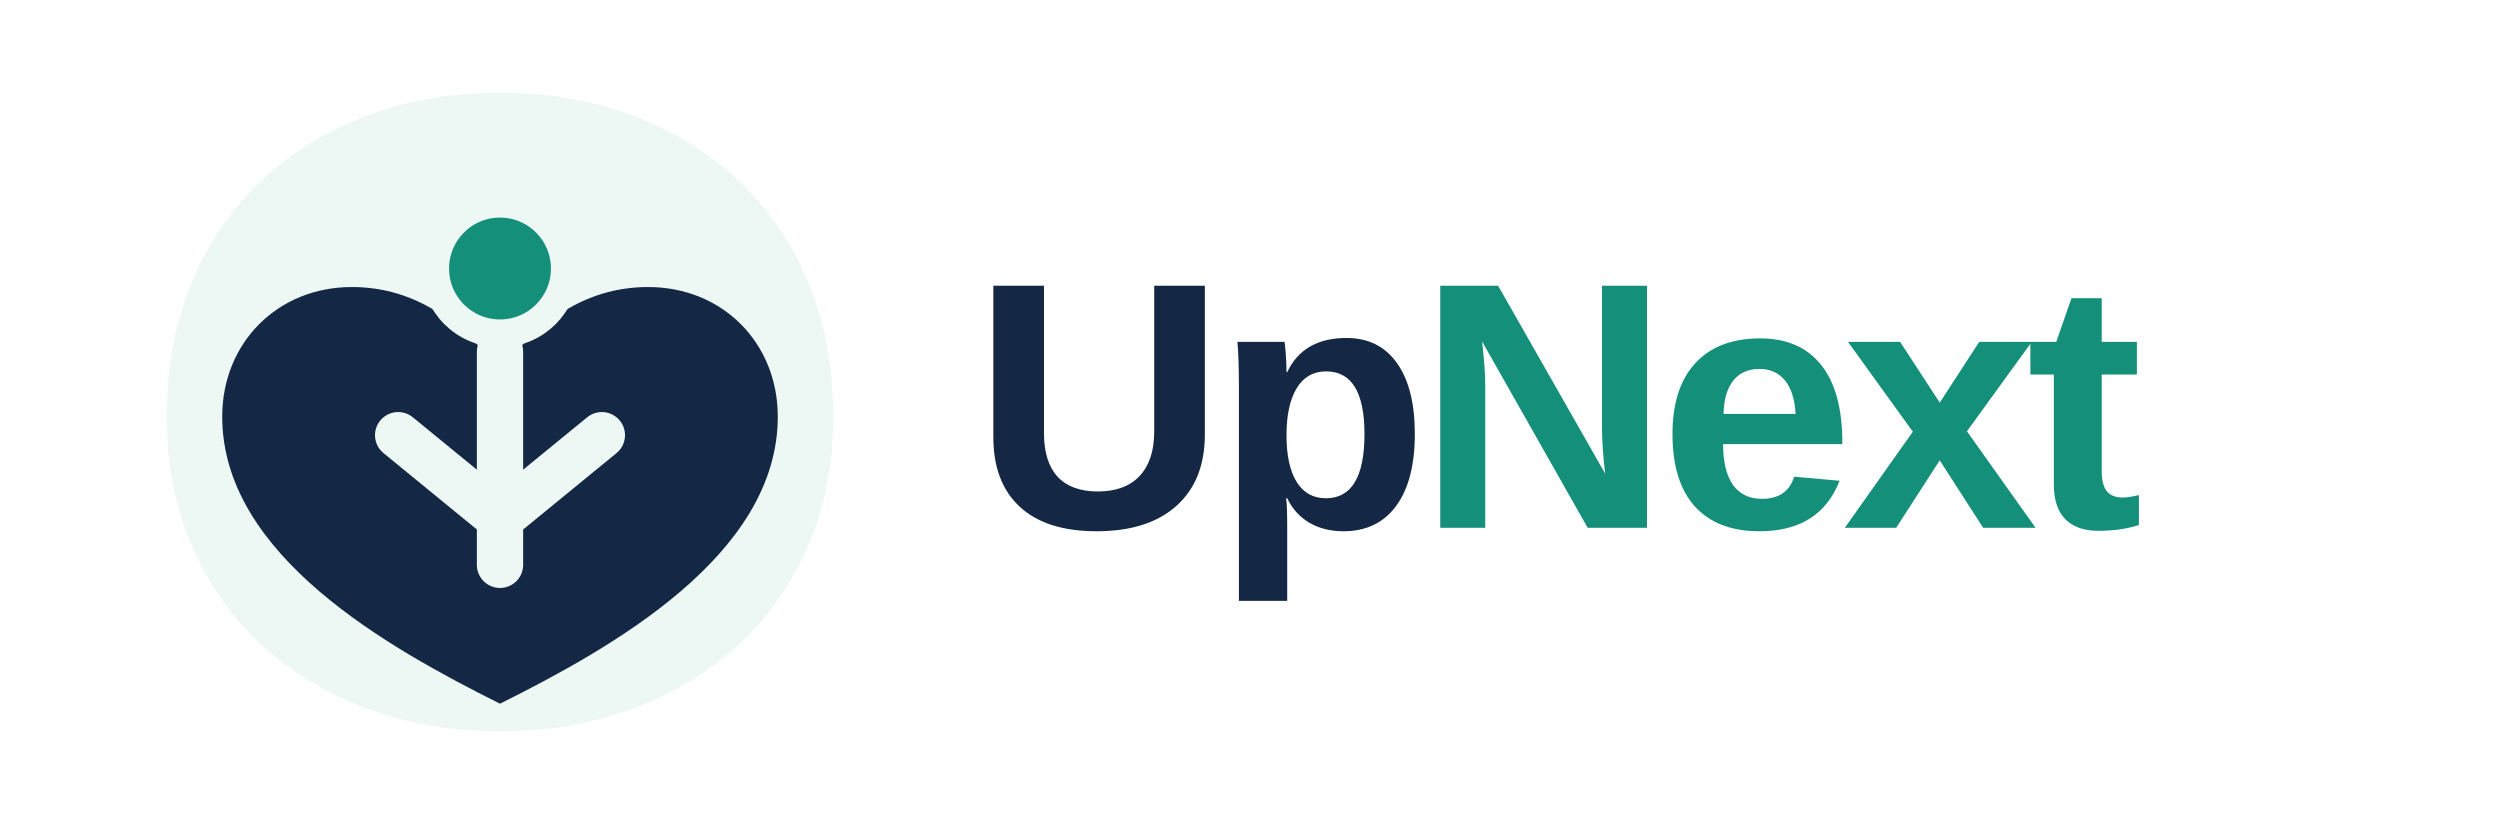
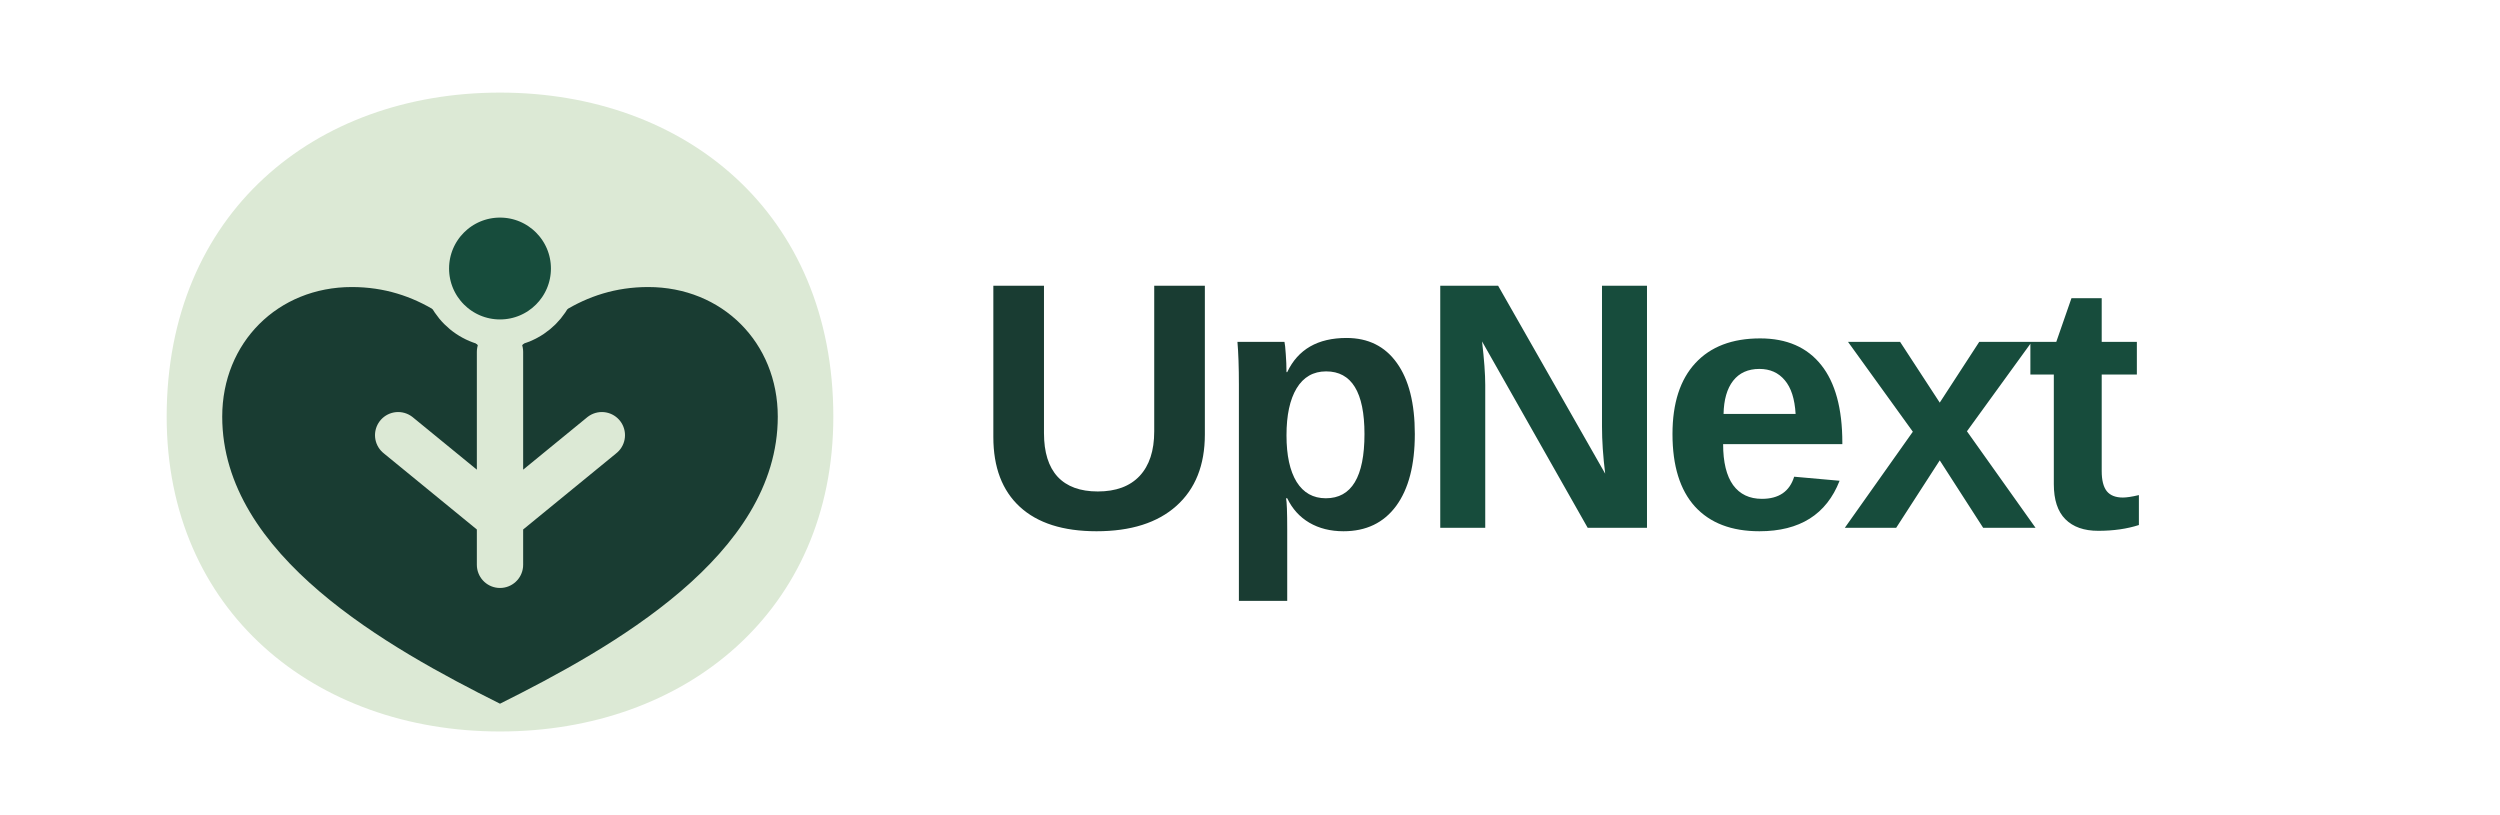
<svg xmlns="http://www.w3.org/2000/svg" viewBox="0 0 270 88" role="img" aria-labelledby="title desc">
  <g fill="none" stroke-linecap="round" stroke-linejoin="round">
-     <path d="M18 45C18 23 34 10 54 10s36 13 36 35c0 21-16 34-36 34S18 66 18 45Z" fill="#edf8f4" />
-     <path d="M38 31c-8 0-14 6-14 14 0 15 18 25 30 31 12-6 30-16 30-31 0-8-6-14-14-14-7 0-12 4-16 9-4-5-9-9-16-9Z" fill="#142744" />
-     <circle cx="54" cy="29" r="7" fill="#148f7a" stroke="#edf8f4" stroke-width="3" />
-     <path d="M54 38v23M43 47l11 9 11-9" stroke="#edf8f4" stroke-width="5" />
+     <path d="M18 45C18 23 34 10 54 10s36 13 36 35c0 21-16 34-36 34S18 66 18 45Z" fill="#DCE9D5" />
+     <path d="M38 31c-8 0-14 6-14 14 0 15 18 25 30 31 12-6 30-16 30-31 0-8-6-14-14-14-7 0-12 4-16 9-4-5-9-9-16-9Z" fill="#193C32" />
+     <circle cx="54" cy="29" r="7" fill="#174C3C" stroke="#DCE9D5" stroke-width="3" />
+     <path d="M54 38v23M43 47l11 9 11-9" stroke="#DCE9D5" stroke-width="5" />
  </g>
-   <text x="105" y="57" fill="#142744" font-family="Arial, Helvetica, sans-serif" font-size="38" font-weight="700" letter-spacing="-1.3">Up</text>
-   <text x="153" y="57" fill="#148f7a" font-family="Arial, Helvetica, sans-serif" font-size="38" font-weight="700" letter-spacing="-1.3">Next</text>
+   <text x="105" y="57" fill="#193C32" font-family="Arial, Helvetica, sans-serif" font-size="38" font-weight="700" letter-spacing="-1.3">Up</text>
+   <text x="153" y="57" fill="#174C3C" font-family="Arial, Helvetica, sans-serif" font-size="38" font-weight="700" letter-spacing="-1.3">Next</text>
</svg>
